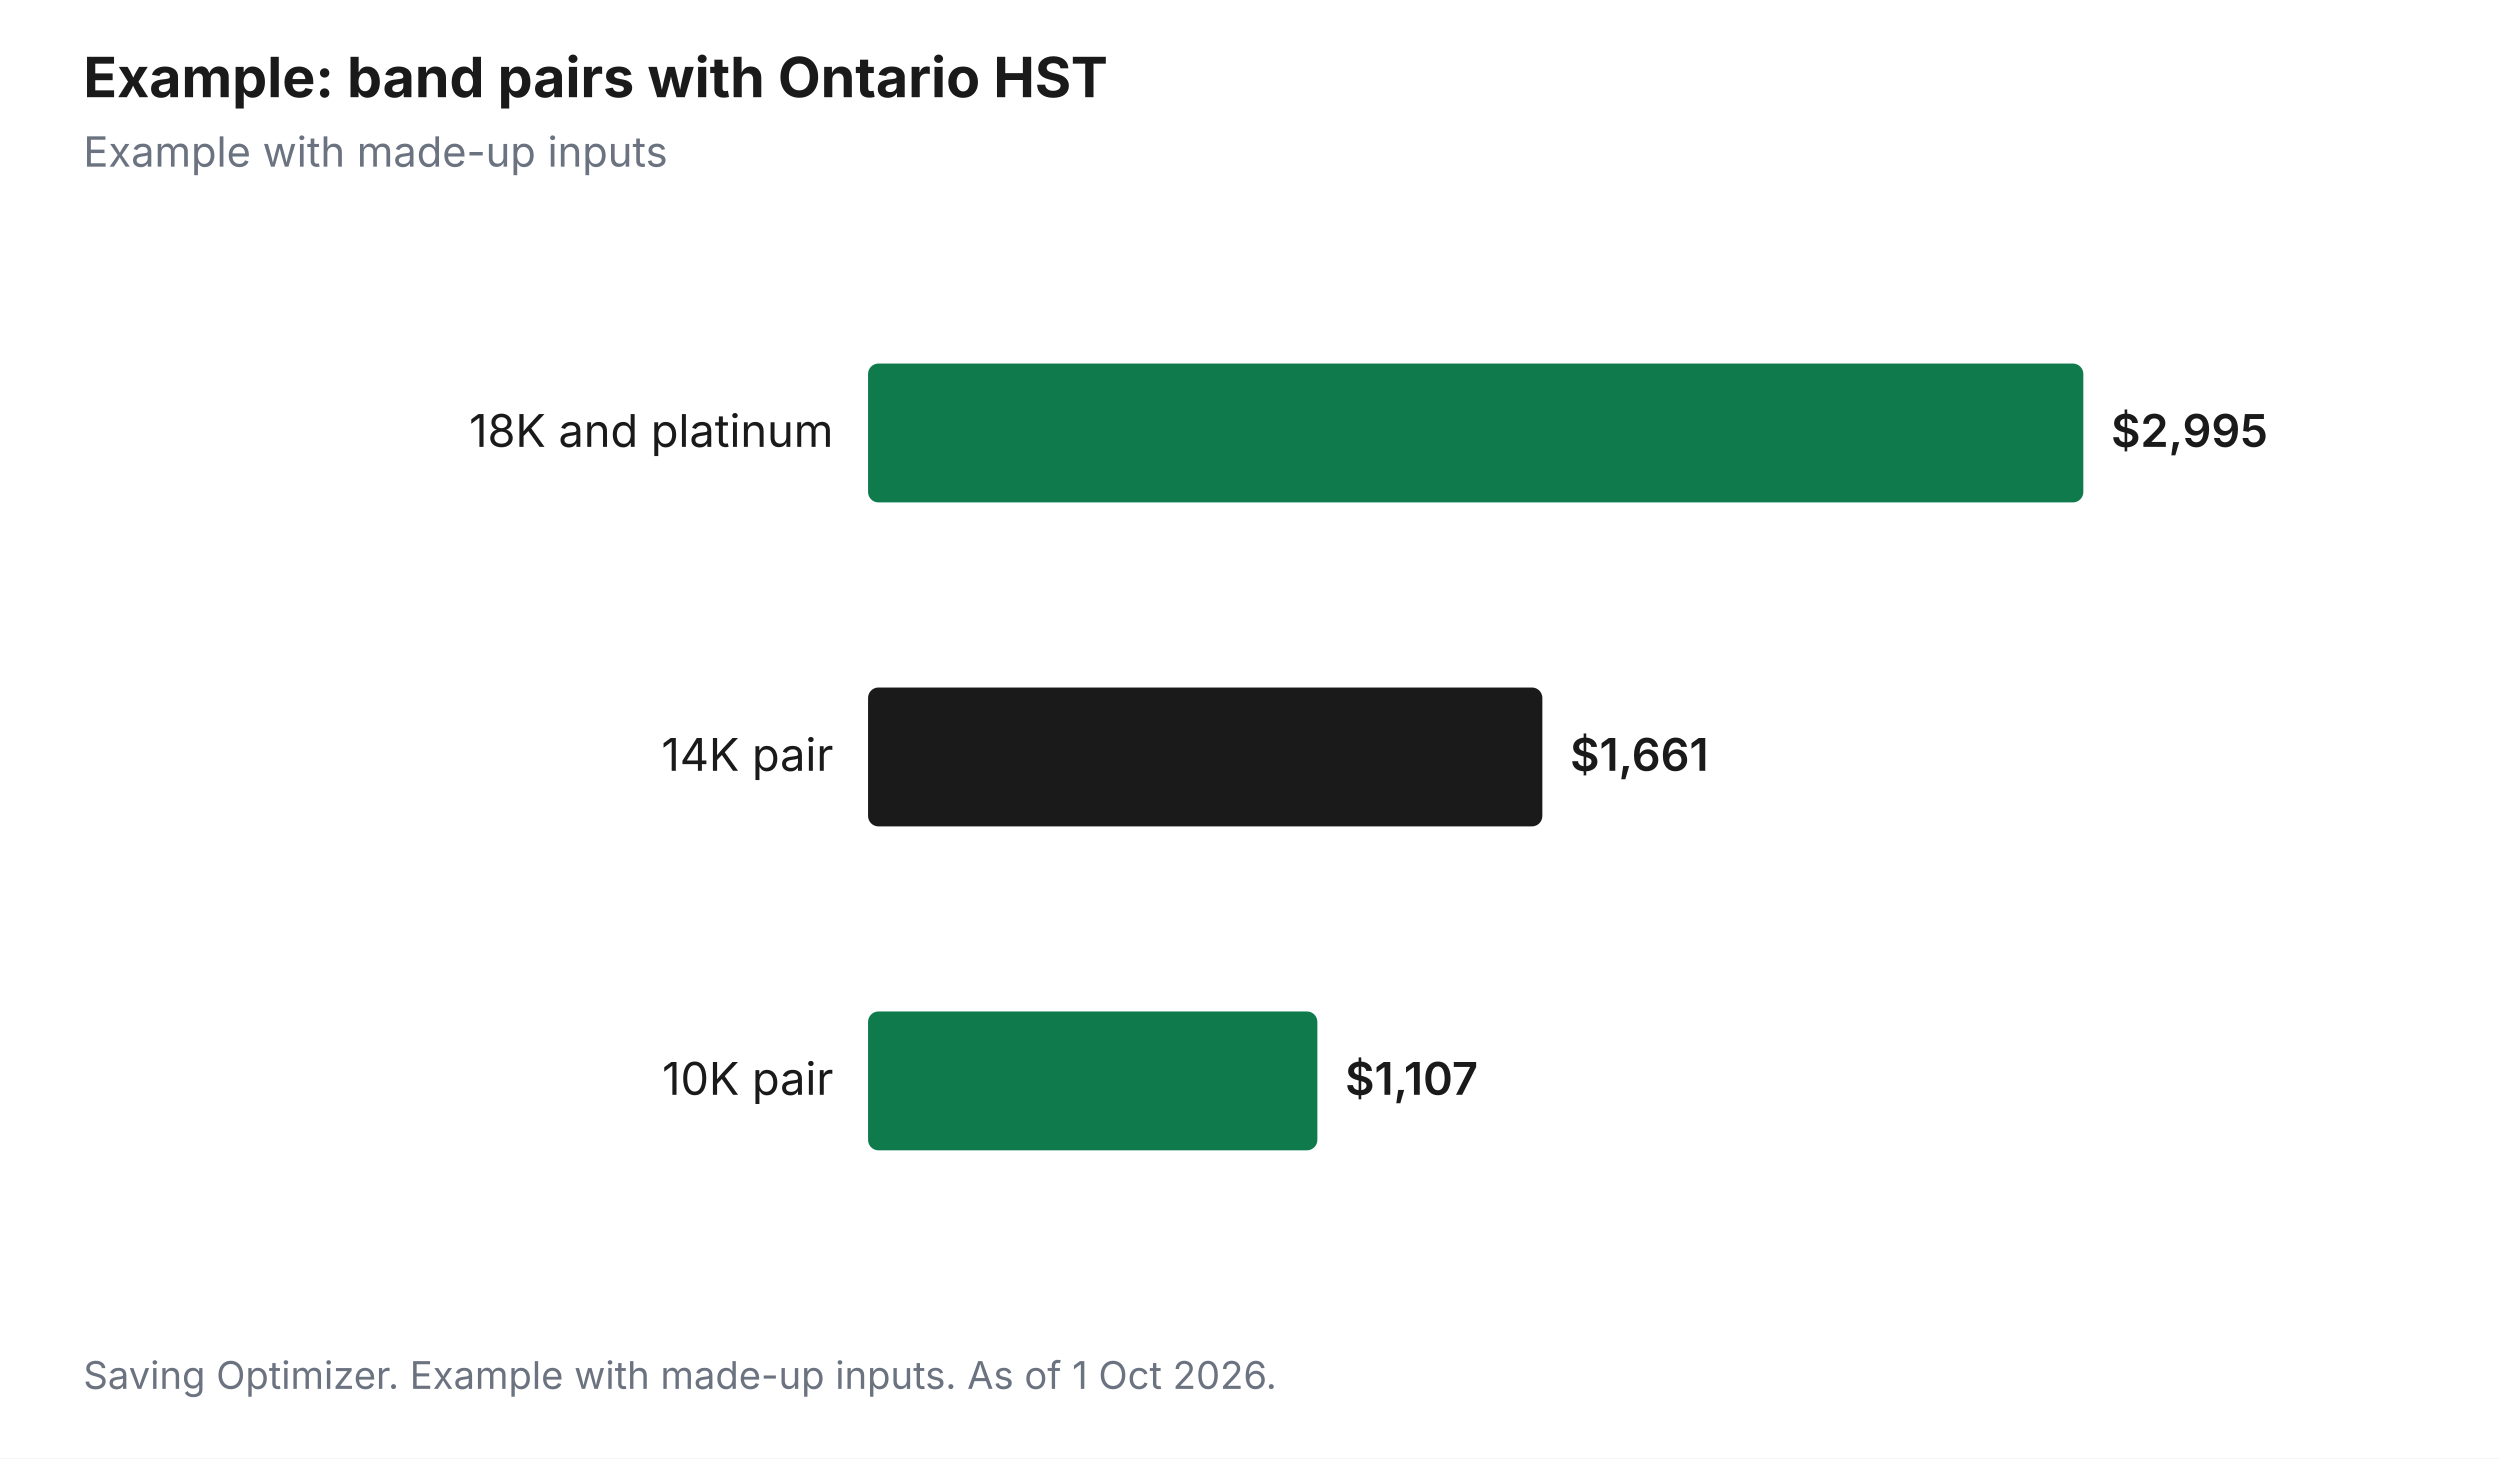
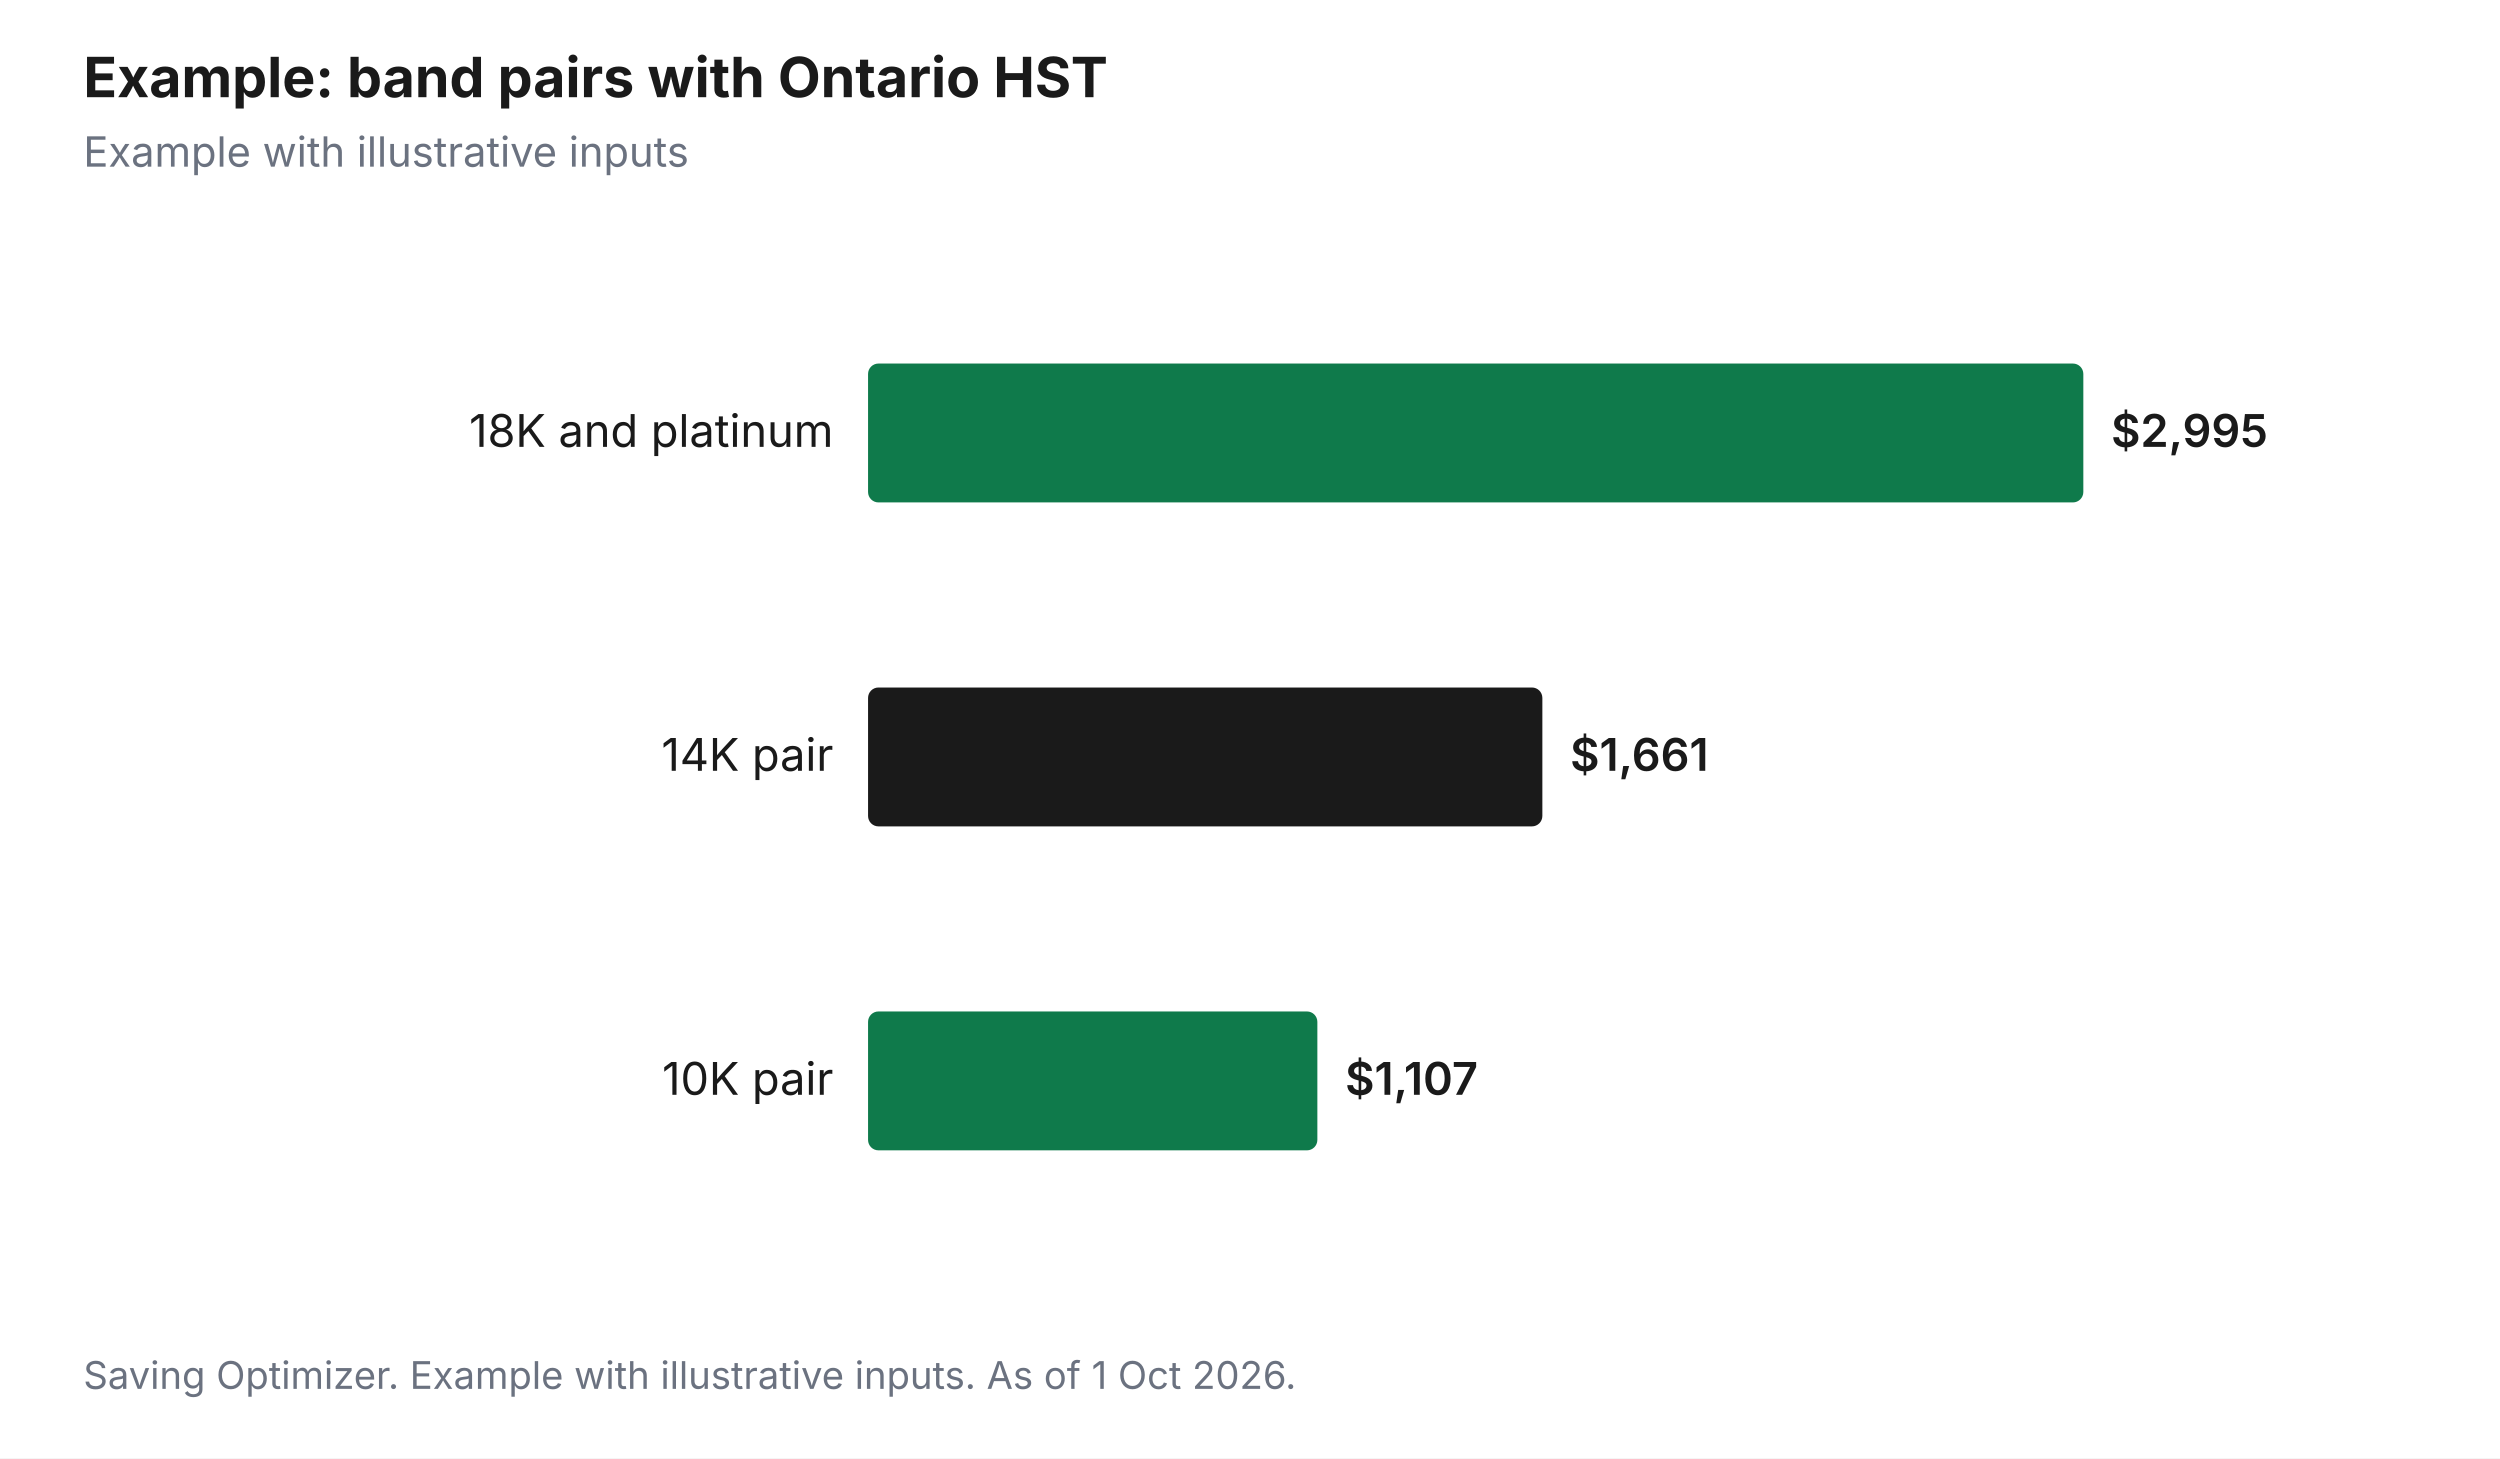
<svg xmlns="http://www.w3.org/2000/svg" viewBox="0 0 720 420" width="720" height="420" role="img" aria-labelledby="t d">
  <rect width="720" height="420" fill="#FFFFFF" />
  <text x="24" y="28" font-family="Inter, Arial, sans-serif" font-size="16" font-weight="700" fill="#1A1A1A">Example: band pairs with Ontario HST</text>
-   <text x="24" y="48" font-family="Inter, Arial, sans-serif" font-size="12" fill="#6B7280">Example with made-up inputs</text>
+   <text x="24" y="48" font-family="Inter, Arial, sans-serif" font-size="12" fill="#6B7280">Example with illustrative inputs</text>
  <text x="240" y="128.7" text-anchor="end" font-family="Inter, Arial, sans-serif" font-size="13" fill="#1A1A1A">18K and platinum</text>
  <rect x="250" y="104.7" width="350.0" height="40.0" rx="3" fill="#0F7A4B" />
  <text x="608.0" y="128.7" font-family="Inter, Arial, sans-serif" font-size="13" font-weight="600" fill="#1A1A1A">$2,995</text>
  <text x="240" y="222.0" text-anchor="end" font-family="Inter, Arial, sans-serif" font-size="13" fill="#1A1A1A">14K pair</text>
  <rect x="250" y="198.0" width="194.2" height="40.0" rx="3" fill="#1A1A1A" />
  <text x="452.2" y="222.0" font-family="Inter, Arial, sans-serif" font-size="13" font-weight="600" fill="#1A1A1A">$1,661</text>
  <text x="240" y="315.3" text-anchor="end" font-family="Inter, Arial, sans-serif" font-size="13" fill="#1A1A1A">10K pair</text>
  <rect x="250" y="291.3" width="129.4" height="40.0" rx="3" fill="#0F7A4B" />
  <text x="387.4" y="315.3" font-family="Inter, Arial, sans-serif" font-size="13" font-weight="600" fill="#1A1A1A">$1,107</text>
-   <text x="24" y="400" font-family="Inter, Arial, sans-serif" font-size="11" fill="#6B7280">Saving Optimizer. Example with made-up inputs. As of 1 Oct 2026.</text>
+   <text x="24" y="400" font-family="Inter, Arial, sans-serif" font-size="11" fill="#6B7280">Saving Optimizer. Example with illustrative inputs. As of 1 Oct 2026.</text>
</svg>
